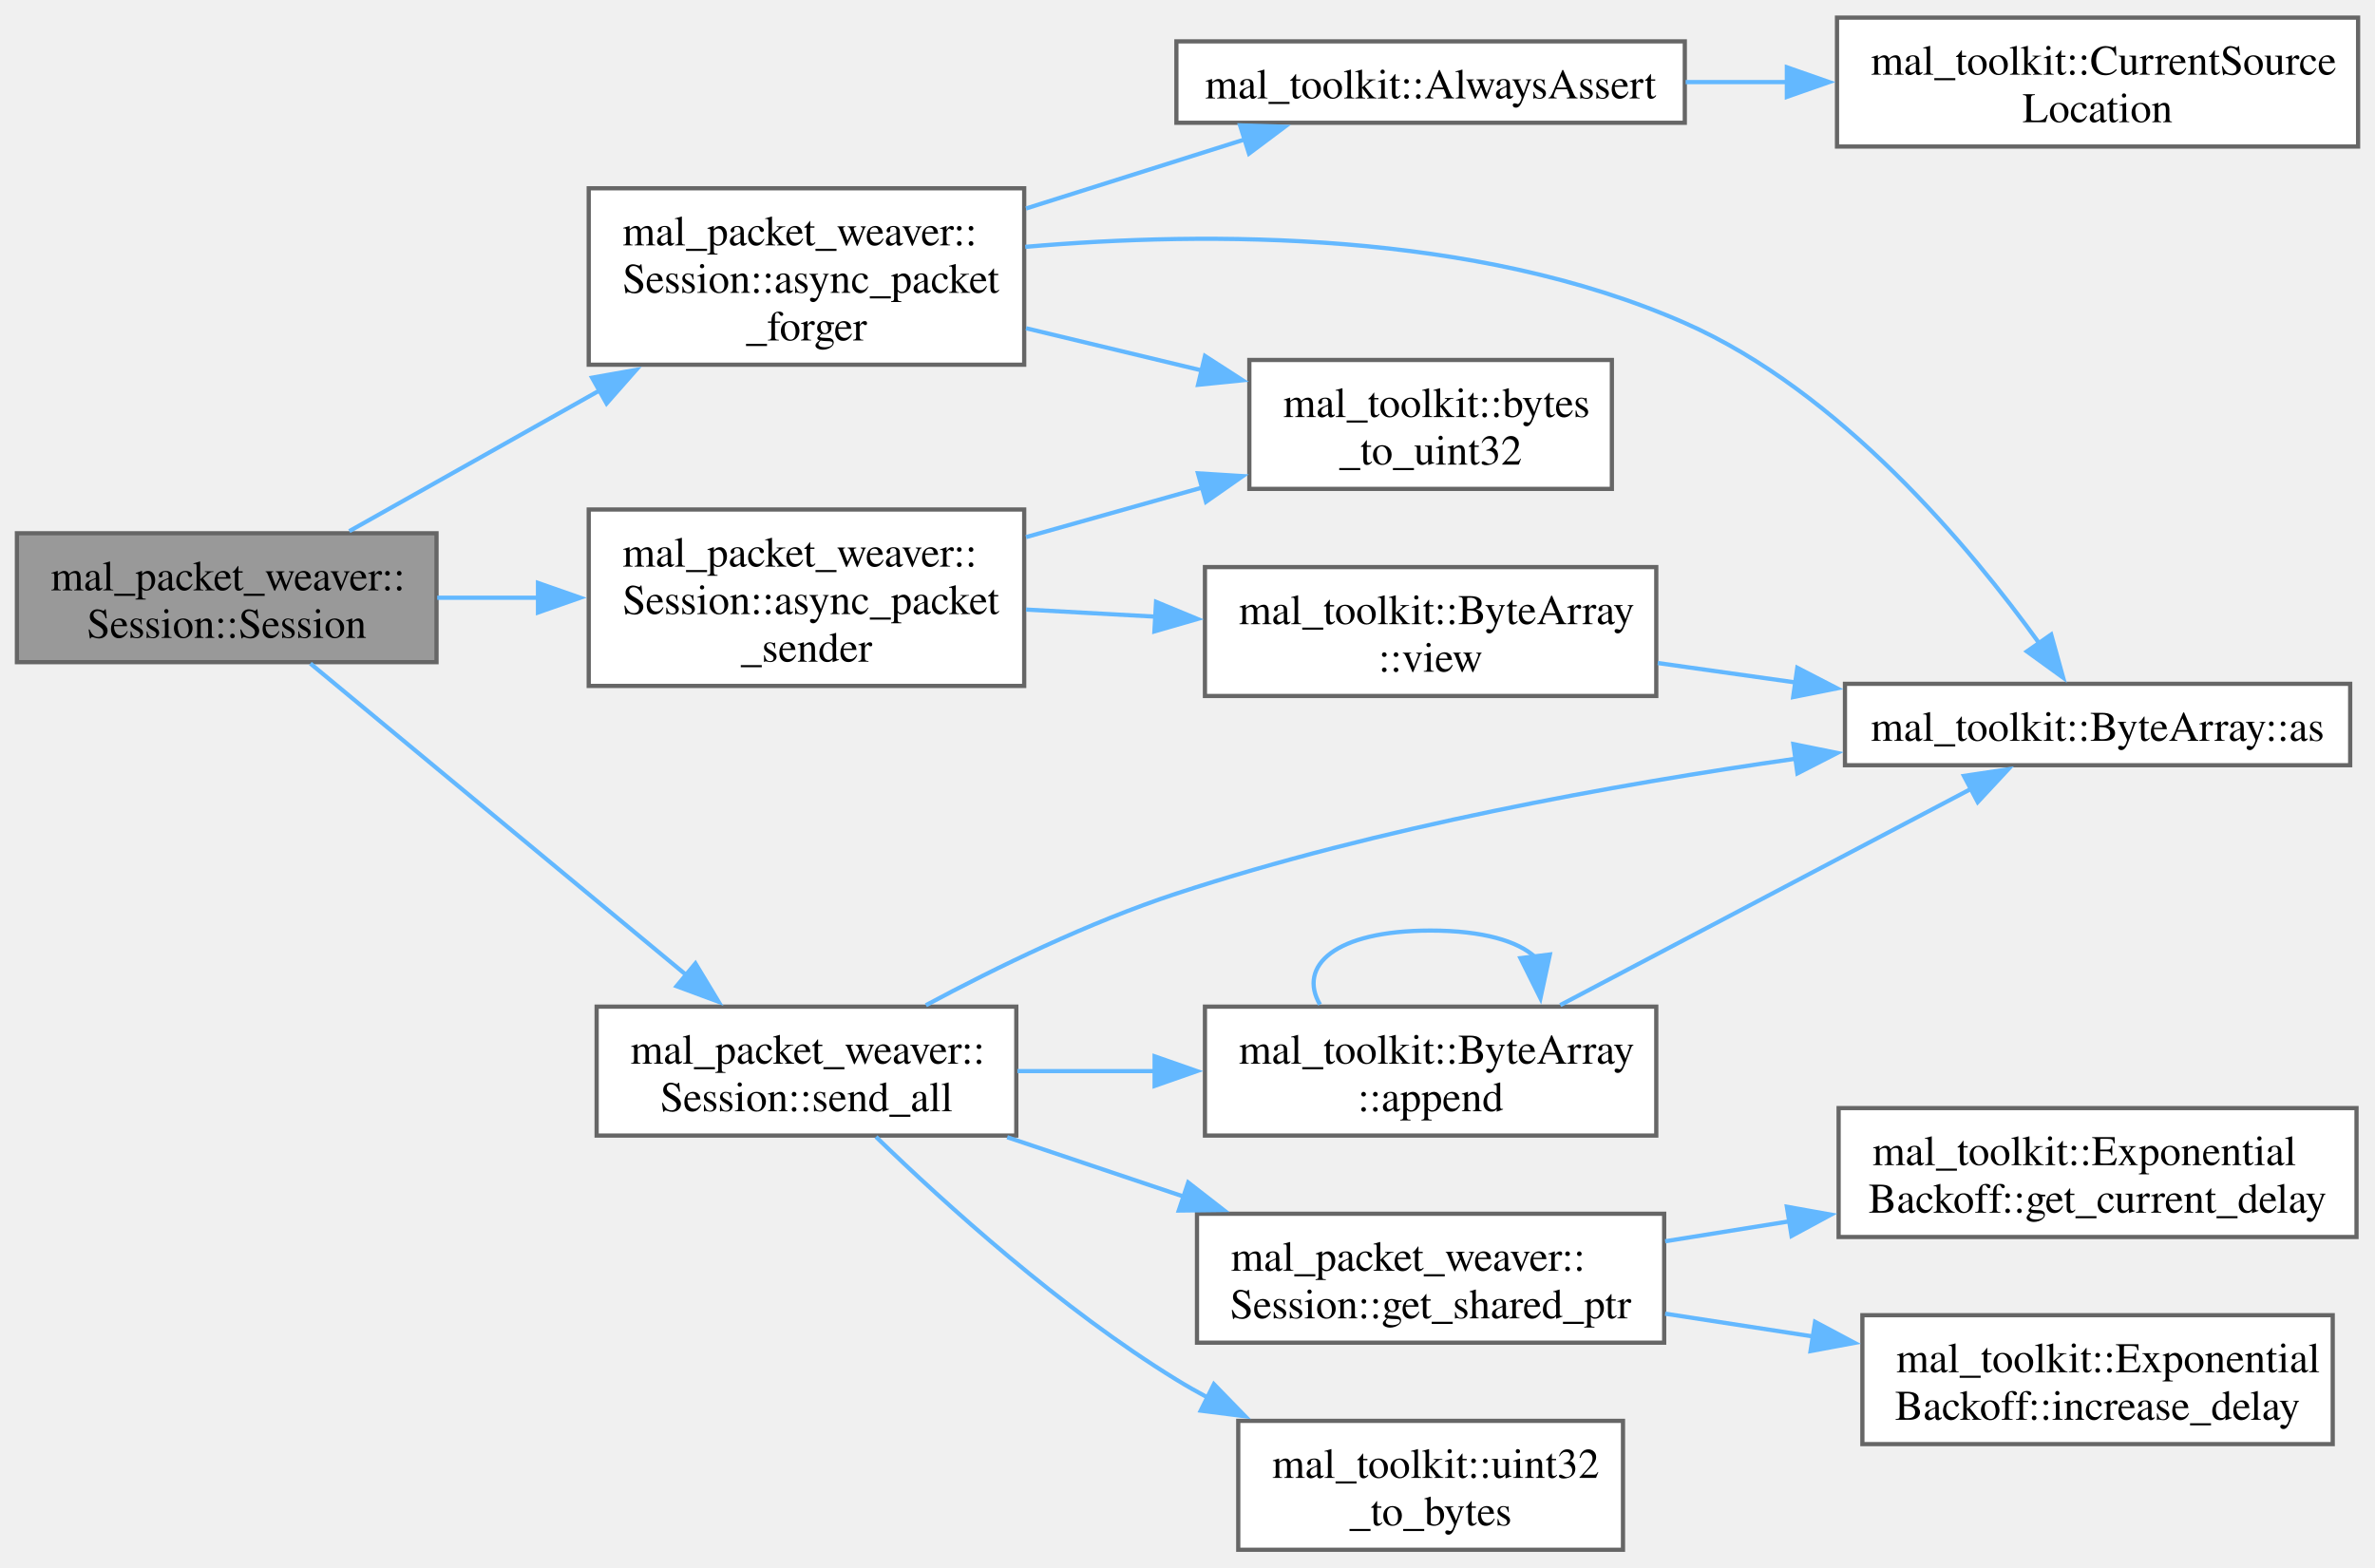
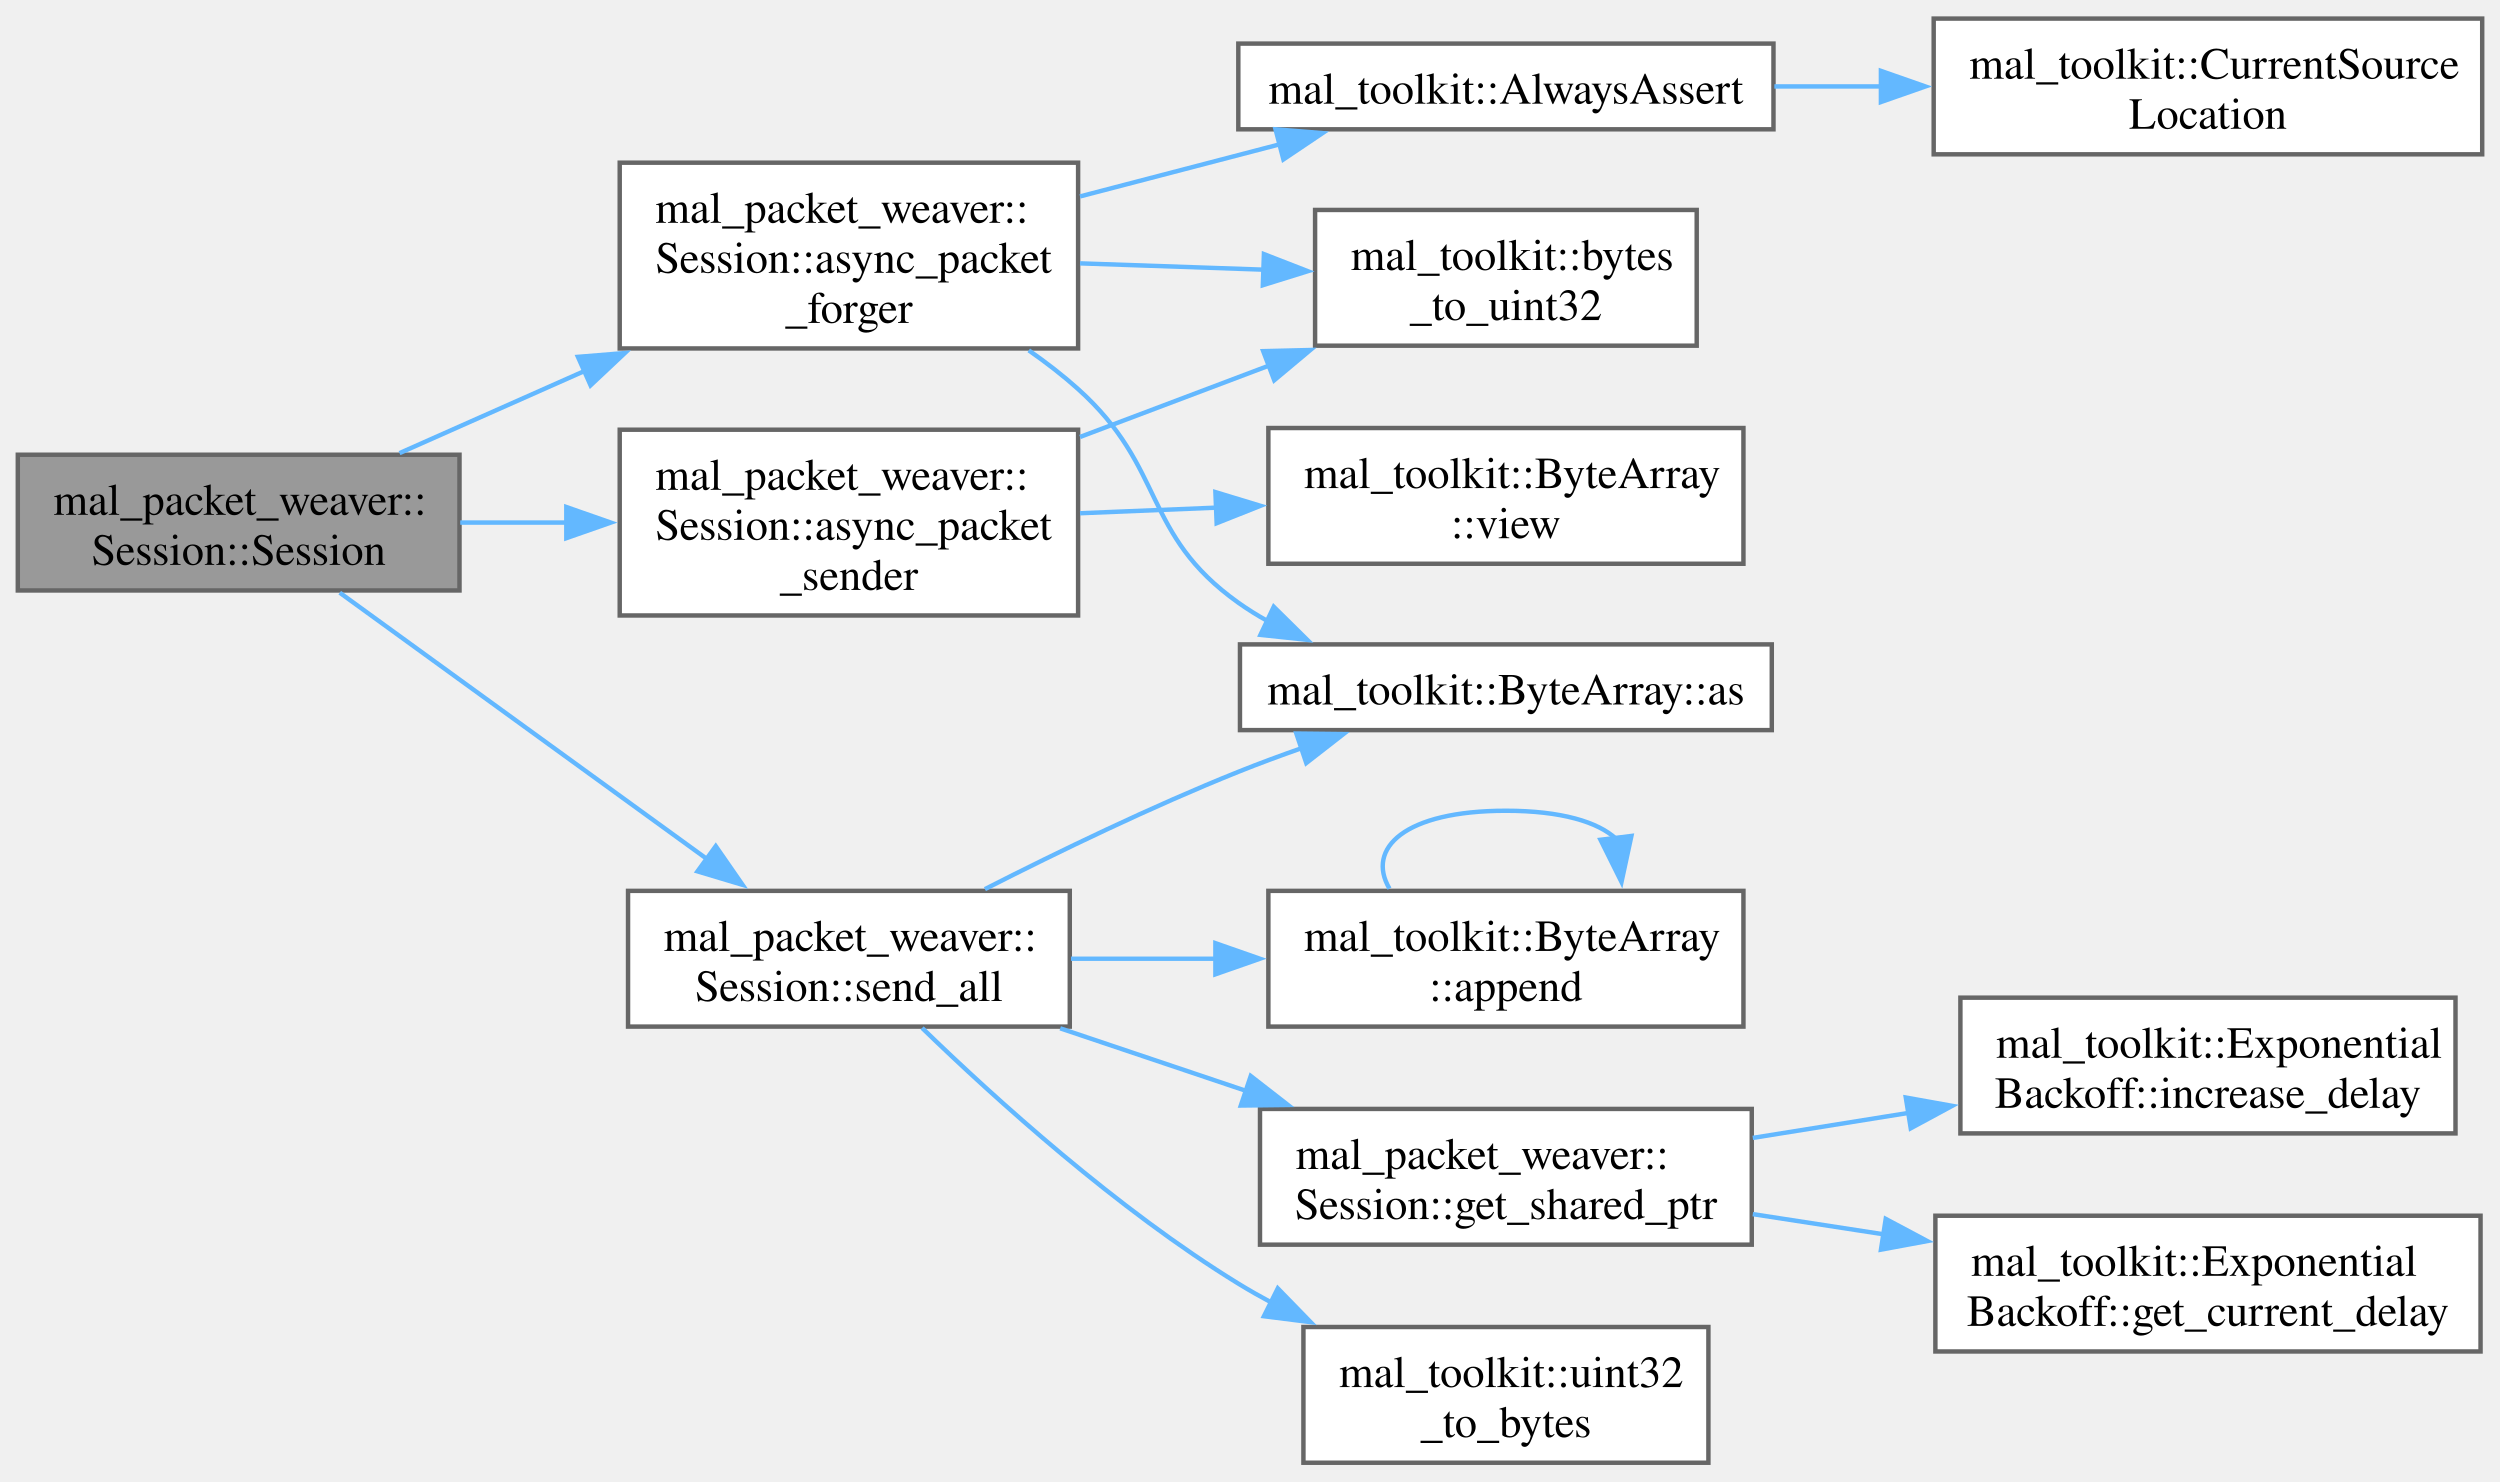
- <svg xmlns="http://www.w3.org/2000/svg" xmlns:xlink="http://www.w3.org/1999/xlink" width="562pt" height="371pt" viewBox="0.00 0.00 561.75 370.50">
-   <g id="graph0" class="graph" transform="scale(1 1) rotate(0) translate(4 366.5)">
+ <svg xmlns="http://www.w3.org/2000/svg" xmlns:xlink="http://www.w3.org/1999/xlink" width="562pt" height="333pt" viewBox="0.00 0.00 561.75 332.50">
+   <g id="graph0" class="graph" transform="scale(1 1) rotate(0) translate(4 328.5)">
    <g id="Node000001" class="node">
      <g id="a_Node000001">
        <a xlink:title="Constructor for the Session class.">
-           <polygon fill="#999999" stroke="#666666" points="99.25,-240.5 0,-240.5 0,-210 99.25,-210 99.25,-240.5" />
-           <text text-anchor="start" x="8" y="-227" font-family="Times,serif" font-size="10.00">mal_packet_weaver::</text>
-           <text text-anchor="middle" x="49.62" y="-215.75" font-family="Times,serif" font-size="10.00">Session::Session</text>
+           <polygon fill="#999999" stroke="#666666" points="99.25,-226.5 0,-226.5 0,-196 99.25,-196 99.25,-226.5" />
+           <text text-anchor="start" x="8" y="-213" font-family="Times,serif" font-size="10.00">mal_packet_weaver::</text>
+           <text text-anchor="middle" x="49.62" y="-201.75" font-family="Times,serif" font-size="10.00">Session::Session</text>
        </a>
      </g>
    </g>
    <g id="Node000002" class="node">
      <g id="a_Node000002">
        <a xlink:href="../../d8/d39/classmal__packet__weaver_1_1_session.html#ab8d02d6502bb180c3b0f383b3fddc6ca" target="_top" xlink:title="Asynchronously forges new packets from the buffer.">
-           <polygon fill="white" stroke="#666666" points="238.25,-322.12 135.25,-322.12 135.25,-280.38 238.25,-280.38 238.25,-322.12" />
-           <text text-anchor="start" x="143.25" y="-308.62" font-family="Times,serif" font-size="10.00">mal_packet_weaver::</text>
-           <text text-anchor="start" x="143.25" y="-297.38" font-family="Times,serif" font-size="10.00">Session::async_packet</text>
-           <text text-anchor="middle" x="186.75" y="-286.12" font-family="Times,serif" font-size="10.00">_forger</text>
+           <polygon fill="white" stroke="#666666" points="238.25,-292.12 135.25,-292.12 135.25,-250.38 238.25,-250.38 238.25,-292.12" />
+           <text text-anchor="start" x="143.25" y="-278.62" font-family="Times,serif" font-size="10.00">mal_packet_weaver::</text>
+           <text text-anchor="start" x="143.25" y="-267.38" font-family="Times,serif" font-size="10.00">Session::async_packet</text>
+           <text text-anchor="middle" x="186.75" y="-256.12" font-family="Times,serif" font-size="10.00">_forger</text>
        </a>
      </g>
    </g>
    <g id="edge1_Node000001_Node000002" class="edge">
      <g id="a_edge1_Node000001_Node000002">
        <a xlink:title=" ">
-           <path fill="none" stroke="#63b8ff" d="M78.62,-241C95.75,-250.63 118.12,-263.21 137.98,-274.38" />
-           <polygon fill="#63b8ff" stroke="#63b8ff" points="136.04,-277.31 146.47,-279.16 139.47,-271.21 136.04,-277.31" />
+           <path fill="none" stroke="#63b8ff" d="M85.77,-226.86C98.55,-232.53 113.35,-239.1 127.58,-245.42" />
+           <polygon fill="#63b8ff" stroke="#63b8ff" points="125.86,-248.49 136.42,-249.35 128.7,-242.09 125.86,-248.49" />
        </a>
      </g>
    </g>
    <g id="Node000007" class="node">
      <g id="a_Node000007">
        <a xlink:href="../../d8/d39/classmal__packet__weaver_1_1_session.html#a95349691831542cec27090d0ab21ca88" target="_top" xlink:title="Asynchronously receives and processes incoming packets from the network.">
-           <polygon fill="white" stroke="#666666" points="238.25,-246.12 135.25,-246.12 135.25,-204.38 238.25,-204.38 238.25,-246.12" />
-           <text text-anchor="start" x="143.25" y="-232.62" font-family="Times,serif" font-size="10.00">mal_packet_weaver::</text>
-           <text text-anchor="start" x="143.25" y="-221.38" font-family="Times,serif" font-size="10.00">Session::async_packet</text>
-           <text text-anchor="middle" x="186.75" y="-210.12" font-family="Times,serif" font-size="10.00">_sender</text>
+           <polygon fill="white" stroke="#666666" points="238.25,-232.12 135.25,-232.12 135.25,-190.38 238.25,-190.38 238.25,-232.12" />
+           <text text-anchor="start" x="143.25" y="-218.62" font-family="Times,serif" font-size="10.00">mal_packet_weaver::</text>
+           <text text-anchor="start" x="143.25" y="-207.38" font-family="Times,serif" font-size="10.00">Session::async_packet</text>
+           <text text-anchor="middle" x="186.75" y="-196.12" font-family="Times,serif" font-size="10.00">_sender</text>
        </a>
      </g>
    </g>
    <g id="edge6_Node000001_Node000007" class="edge">
      <g id="a_edge6_Node000001_Node000007">
        <a xlink:title=" ">
-           <path fill="none" stroke="#63b8ff" d="M99.41,-225.25C107.22,-225.25 115.39,-225.25 123.46,-225.25" />
-           <polygon fill="#63b8ff" stroke="#63b8ff" points="123.25,-228.75 133.25,-225.25 123.25,-221.75 123.25,-228.75" />
+           <path fill="none" stroke="#63b8ff" d="M99.41,-211.25C107.22,-211.25 115.39,-211.25 123.46,-211.25" />
+           <polygon fill="#63b8ff" stroke="#63b8ff" points="123.25,-214.75 133.25,-211.25 123.25,-207.75 123.25,-214.75" />
        </a>
      </g>
    </g>
    <g id="Node000009" class="node">
      <g id="a_Node000009">
        <a xlink:href="../../d8/d39/classmal__packet__weaver_1_1_session.html#a71ede34f71a6dc30d56d99015997caa3" target="_top" xlink:title="Asynchronously sends all packets in the queue through the network.">
          <polygon fill="white" stroke="#666666" points="236.38,-128.5 137.12,-128.5 137.12,-98 236.38,-98 236.38,-128.5" />
          <text text-anchor="start" x="145.12" y="-115" font-family="Times,serif" font-size="10.00">mal_packet_weaver::</text>
          <text text-anchor="middle" x="186.75" y="-103.75" font-family="Times,serif" font-size="10.00">Session::send_all</text>
        </a>
      </g>
    </g>
-     <g id="edge10_Node000001_Node000009" class="edge">
-       <g id="a_edge10_Node000001_Node000009">
-         <a xlink:title=" ">
-           <path fill="none" stroke="#63b8ff" d="M69.41,-209.68C92.51,-190.54 131.88,-157.9 158.35,-135.96" />
-           <polygon fill="#63b8ff" stroke="#63b8ff" points="160.49,-138.73 165.96,-129.66 156.02,-133.34 160.49,-138.73" />
+     <g id="edge9_Node000001_Node000009" class="edge">
+       <g id="a_edge9_Node000001_Node000009">
+         <a xlink:title=" ">
+           <path fill="none" stroke="#63b8ff" d="M72.34,-195.5C94.69,-179.29 129.74,-153.87 154.96,-135.58" />
+           <polygon fill="#63b8ff" stroke="#63b8ff" points="156.83,-138.55 162.87,-129.84 152.72,-132.88 156.83,-138.55" />
        </a>
      </g>
    </g>
    <g id="Node000003" class="node">
      <g id="a_Node000003">
        <a xlink:href="../../df/df5/namespacemal__toolkit.html#a8405b24c94e717d8a57da64b1483a4a9" target="_top" xlink:title="Always asserts a condition with customizable behavior.">
-           <polygon fill="white" stroke="#666666" points="394.5,-356.88 274.25,-356.88 274.25,-337.62 394.5,-337.62 394.5,-356.88" />
-           <text text-anchor="middle" x="334.38" y="-343.38" font-family="Times,serif" font-size="10.00">mal_toolkit::AlwaysAssert</text>
+           <polygon fill="white" stroke="#666666" points="394.5,-318.88 274.25,-318.88 274.25,-299.62 394.5,-299.62 394.5,-318.88" />
+           <text text-anchor="middle" x="334.38" y="-305.38" font-family="Times,serif" font-size="10.00">mal_toolkit::AlwaysAssert</text>
        </a>
      </g>
    </g>
    <g id="edge2_Node000002_Node000003" class="edge">
      <g id="a_edge2_Node000002_Node000003">
        <a xlink:title=" ">
-           <path fill="none" stroke="#63b8ff" d="M238.68,-317.34C255.61,-322.69 274.28,-328.58 290.53,-333.72" />
-           <polygon fill="#63b8ff" stroke="#63b8ff" points="289.31,-337 299.9,-336.68 291.42,-330.33 289.31,-337" />
+           <path fill="none" stroke="#63b8ff" d="M238.68,-284.54C253.32,-288.36 269.26,-292.52 283.82,-296.32" />
+           <polygon fill="#63b8ff" stroke="#63b8ff" points="282.61,-299.62 293.17,-298.76 284.38,-292.85 282.61,-299.62" />
        </a>
      </g>
    </g>
    <g id="Node000005" class="node">
      <g id="a_Node000005">
        <a xlink:href="../../d8/d99/structmal__toolkit_1_1_byte_array.html#ab23437254557962a474e4ba7c5e25fe4" target="_top" xlink:title="Convert the ByteArray to a typed pointer.">
-           <polygon fill="white" stroke="#666666" points="551.88,-204.88 432.38,-204.88 432.38,-185.62 551.88,-185.62 551.88,-204.88" />
-           <text text-anchor="middle" x="492.12" y="-191.38" font-family="Times,serif" font-size="10.00">mal_toolkit::ByteArray::as</text>
+           <polygon fill="white" stroke="#666666" points="394.12,-183.88 274.62,-183.88 274.62,-164.62 394.12,-164.62 394.12,-183.88" />
+           <text text-anchor="middle" x="334.38" y="-170.38" font-family="Times,serif" font-size="10.00">mal_toolkit::ByteArray::as</text>
        </a>
      </g>
    </g>
    <g id="edge4_Node000002_Node000005" class="edge">
      <g id="a_edge4_Node000002_Node000005">
        <a xlink:title=" ">
-           <path fill="none" stroke="#63b8ff" d="M238.5,-308.26C281.82,-312.03 344.83,-312.14 394.5,-290.25 431.28,-274.04 462,-237.16 478.37,-214.42" />
-           <polygon fill="#63b8ff" stroke="#63b8ff" points="481.16,-216.54 483.99,-206.33 475.41,-212.54 481.16,-216.54" />
+           <path fill="none" stroke="#63b8ff" d="M227.16,-249.95C231.06,-247.23 234.84,-244.32 238.25,-241.25 258.09,-223.43 252.53,-208.73 274.25,-193.25 276.32,-191.78 278.51,-190.41 280.78,-189.15" />
+           <polygon fill="#63b8ff" stroke="#63b8ff" points="282.21,-192.34 289.75,-184.9 279.22,-186.02 282.21,-192.34" />
        </a>
      </g>
    </g>
    <g id="Node000006" class="node">
      <g id="a_Node000006">
        <a xlink:href="../../df/df5/namespacemal__toolkit.html#a5c77c699bb81839f37c2b5d956d8e2df" target="_top" xlink:title="Convert a byte array to a uint32_t value using little-endian byte order.">
          <polygon fill="white" stroke="#666666" points="377.25,-281.5 291.5,-281.5 291.5,-251 377.25,-251 377.25,-281.5" />
          <text text-anchor="start" x="299.5" y="-268" font-family="Times,serif" font-size="10.00">mal_toolkit::bytes</text>
          <text text-anchor="middle" x="334.38" y="-256.75" font-family="Times,serif" font-size="10.00">_to_uint32</text>
        </a>
      </g>
    </g>
    <g id="edge5_Node000002_Node000006" class="edge">
      <g id="a_edge5_Node000002_Node000006">
        <a xlink:title=" ">
-           <path fill="none" stroke="#63b8ff" d="M238.68,-289.01C252.14,-285.77 266.69,-282.28 280.26,-279.02" />
-           <polygon fill="#63b8ff" stroke="#63b8ff" points="281.01,-282.44 289.91,-276.7 279.37,-275.63 281.01,-282.44" />
+           <path fill="none" stroke="#63b8ff" d="M238.68,-269.5C252.14,-269.04 266.69,-268.54 280.26,-268.07" />
+           <polygon fill="#63b8ff" stroke="#63b8ff" points="280,-271.58 289.87,-267.74 279.76,-264.59 280,-271.58" />
        </a>
      </g>
    </g>
    <g id="Node000004" class="node">
      <g id="a_Node000004">
        <a xlink:href="../../df/df5/namespacemal__toolkit.html#a27bf9441da264c7f90650042e9e30f40" target="_top" xlink:title="Returns an empty string representing the current source location.">
-           <polygon fill="white" stroke="#666666" points="553.75,-362.5 430.5,-362.5 430.5,-332 553.75,-332 553.75,-362.5" />
-           <text text-anchor="start" x="438.5" y="-349" font-family="Times,serif" font-size="10.00">mal_toolkit::CurrentSource</text>
-           <text text-anchor="middle" x="492.12" y="-337.75" font-family="Times,serif" font-size="10.00">Location</text>
+           <polygon fill="white" stroke="#666666" points="553.75,-324.5 430.5,-324.5 430.5,-294 553.75,-294 553.75,-324.5" />
+           <text text-anchor="start" x="438.5" y="-311" font-family="Times,serif" font-size="10.00">mal_toolkit::CurrentSource</text>
+           <text text-anchor="middle" x="492.12" y="-299.75" font-family="Times,serif" font-size="10.00">Location</text>
        </a>
      </g>
    </g>
    <g id="edge3_Node000003_Node000004" class="edge">
      <g id="a_edge3_Node000003_Node000004">
        <a xlink:title=" ">
-           <path fill="none" stroke="#63b8ff" d="M394.7,-347.25C402.59,-347.25 410.75,-347.25 418.82,-347.25" />
-           <polygon fill="#63b8ff" stroke="#63b8ff" points="418.64,-350.75 428.64,-347.25 418.64,-343.75 418.64,-350.75" />
+           <path fill="none" stroke="#63b8ff" d="M394.7,-309.25C402.59,-309.25 410.75,-309.25 418.82,-309.25" />
+           <polygon fill="#63b8ff" stroke="#63b8ff" points="418.64,-312.75 428.64,-309.25 418.64,-305.75 418.64,-312.75" />
        </a>
      </g>
    </g>
    <g id="edge7_Node000007_Node000006" class="edge">
      <g id="a_edge7_Node000007_Node000006">
        <a xlink:title=" ">
-           <path fill="none" stroke="#63b8ff" d="M238.68,-239.59C252.27,-243.42 266.99,-247.56 280.67,-251.41" />
-           <polygon fill="#63b8ff" stroke="#63b8ff" points="279.35,-254.68 289.93,-254.02 281.25,-247.94 279.35,-254.68" />
+           <path fill="none" stroke="#63b8ff" d="M238.68,-230.49C252.54,-235.72 267.56,-241.39 281.47,-246.65" />
+           <polygon fill="#63b8ff" stroke="#63b8ff" points="279.84,-249.77 290.44,-250.03 282.32,-243.23 279.84,-249.77" />
        </a>
      </g>
    </g>
    <g id="Node000008" class="node">
      <g id="a_Node000008">
        <a xlink:href="../../d8/d99/structmal__toolkit_1_1_byte_array.html#a33b603234734c1cdddee3fb854988181" target="_top" xlink:title="Create a ByteView of a subsequence of the byte array.">
          <polygon fill="white" stroke="#666666" points="387.75,-232.5 281,-232.5 281,-202 387.75,-202 387.75,-232.5" />
          <text text-anchor="start" x="289" y="-219" font-family="Times,serif" font-size="10.00">mal_toolkit::ByteArray</text>
          <text text-anchor="middle" x="334.38" y="-207.75" font-family="Times,serif" font-size="10.00">::view</text>
        </a>
      </g>
    </g>
    <g id="edge8_Node000007_Node000008" class="edge">
      <g id="a_edge8_Node000007_Node000008">
        <a xlink:title=" ">
-           <path fill="none" stroke="#63b8ff" d="M238.68,-222.45C248.57,-221.91 259.06,-221.33 269.31,-220.77" />
-           <polygon fill="#63b8ff" stroke="#63b8ff" points="269.44,-224.27 279.23,-220.22 269.05,-217.28 269.44,-224.27" />
-         </a>
-       </g>
-     </g>
-     <g id="edge9_Node000008_Node000005" class="edge">
-       <g id="a_edge9_Node000008_Node000005">
-         <a xlink:title=" ">
-           <path fill="none" stroke="#63b8ff" d="M388.1,-209.8C398.58,-208.32 409.74,-206.75 420.71,-205.2" />
-           <polygon fill="#63b8ff" stroke="#63b8ff" points="421.11,-208.67 430.52,-203.81 420.13,-201.74 421.11,-208.67" />
-         </a>
-       </g>
-     </g>
-     <g id="edge14_Node000009_Node000005" class="edge">
-       <g id="a_edge14_Node000009_Node000005">
-         <a xlink:title=" ">
-           <path fill="none" stroke="#63b8ff" d="M215,-128.84C231.65,-137.76 253.63,-148.48 274.25,-155.25 322,-170.93 377.81,-181.04 420.85,-187.18" />
-           <polygon fill="#63b8ff" stroke="#63b8ff" points="420.18,-190.62 430.57,-188.52 421.14,-183.69 420.18,-190.62" />
+           <path fill="none" stroke="#63b8ff" d="M238.68,-213.35C248.57,-213.76 259.06,-214.19 269.31,-214.61" />
+           <polygon fill="#63b8ff" stroke="#63b8ff" points="269.1,-218.1 279.23,-215.02 269.38,-211.11 269.1,-218.1" />
+         </a>
+       </g>
+     </g>
+     <g id="edge12_Node000009_Node000005" class="edge">
+       <g id="a_edge12_Node000009_Node000005">
+         <a xlink:title=" ">
+           <path fill="none" stroke="#63b8ff" d="M217.31,-128.89C233.81,-137.29 254.88,-147.48 274.25,-155.25 278.88,-157.11 283.76,-158.91 288.66,-160.63" />
+           <polygon fill="#63b8ff" stroke="#63b8ff" points="287.29,-163.85 297.88,-163.73 289.52,-157.22 287.29,-163.85" />
        </a>
      </g>
    </g>
    <g id="Node000010" class="node">
      <g id="a_Node000010">
        <a xlink:href="../../d8/d99/structmal__toolkit_1_1_byte_array.html#aeee7ab5aa07bb08377a74f42375b59c8" target="_top" xlink:title="Append multiple data sources to the byte array.">
          <polygon fill="white" stroke="#666666" points="387.75,-128.5 281,-128.5 281,-98 387.75,-98 387.75,-128.5" />
          <text text-anchor="start" x="289" y="-115" font-family="Times,serif" font-size="10.00">mal_toolkit::ByteArray</text>
          <text text-anchor="middle" x="334.38" y="-103.75" font-family="Times,serif" font-size="10.00">::append</text>
        </a>
      </g>
    </g>
-     <g id="edge11_Node000009_Node000010" class="edge">
-       <g id="a_edge11_Node000009_Node000010">
+     <g id="edge10_Node000009_Node000010" class="edge">
+       <g id="a_edge10_Node000009_Node000010">
        <a xlink:title=" ">
          <path fill="none" stroke="#63b8ff" d="M236.65,-113.25C247.13,-113.25 258.36,-113.25 269.33,-113.25" />
          <polygon fill="#63b8ff" stroke="#63b8ff" points="269.1,-116.75 279.1,-113.25 269.1,-109.75 269.1,-116.75" />
        </a>
      </g>
    </g>
    <g id="Node000011" class="node">
      <g id="a_Node000011">
        <a xlink:href="../../d8/d39/classmal__packet__weaver_1_1_session.html#a44aae33be31d6dd7db9feb4142b3239e" target="_top" xlink:title="Retrieves a shared pointer to the current session.">
          <polygon fill="white" stroke="#666666" points="389.62,-79.5 279.12,-79.5 279.12,-49 389.62,-49 389.62,-79.5" />
          <text text-anchor="start" x="287.12" y="-66" font-family="Times,serif" font-size="10.00">mal_packet_weaver::</text>
          <text text-anchor="middle" x="334.38" y="-54.75" font-family="Times,serif" font-size="10.00">Session::get_shared_ptr</text>
        </a>
      </g>
    </g>
-     <g id="edge15_Node000009_Node000011" class="edge">
-       <g id="a_edge15_Node000009_Node000011">
+     <g id="edge13_Node000009_Node000011" class="edge">
+       <g id="a_edge13_Node000009_Node000011">
        <a xlink:title=" ">
          <path fill="none" stroke="#63b8ff" d="M234.23,-97.61C247.49,-93.15 262.11,-88.23 275.95,-83.57" />
          <polygon fill="#63b8ff" stroke="#63b8ff" points="277.04,-86.9 285.41,-80.39 274.81,-80.26 277.04,-86.9" />
        </a>
      </g>
    </g>
    <g id="Node000014" class="node">
      <g id="a_Node000014">
        <a xlink:href="../../df/df5/namespacemal__toolkit.html#a205f8d4452e595ed3943f0d083c6033f" target="_top" xlink:title="Convert a uint32_t value to a ByteArray using little-endian byte order.">
          <polygon fill="white" stroke="#666666" points="379.88,-30.5 288.88,-30.5 288.88,0 379.88,0 379.88,-30.5" />
          <text text-anchor="start" x="296.88" y="-17" font-family="Times,serif" font-size="10.00">mal_toolkit::uint32</text>
          <text text-anchor="middle" x="334.38" y="-5.75" font-family="Times,serif" font-size="10.00">_to_bytes</text>
        </a>
      </g>
    </g>
-     <g id="edge18_Node000009_Node000014" class="edge">
-       <g id="a_edge18_Node000009_Node000014">
+     <g id="edge16_Node000009_Node000014" class="edge">
+       <g id="a_edge16_Node000009_Node000014">
        <a xlink:title=" ">
          <path fill="none" stroke="#63b8ff" d="M203.2,-97.69C219.69,-81.71 247.12,-56.9 274.25,-40.25 276.66,-38.77 279.17,-37.34 281.75,-35.96" />
          <polygon fill="#63b8ff" stroke="#63b8ff" points="283.12,-39.18 290.51,-31.59 280,-32.92 283.12,-39.18" />
        </a>
      </g>
    </g>
-     <g id="edge13_Node000010_Node000005" class="edge">
-       <g id="a_edge13_Node000010_Node000005">
-         <a xlink:title=" ">
-           <path fill="none" stroke="#63b8ff" d="M365.04,-128.87C393.05,-143.62 434.8,-165.6 462.48,-180.17" />
-           <polygon fill="#63b8ff" stroke="#63b8ff" points="460.52,-183.09 471,-184.66 463.78,-176.9 460.52,-183.09" />
-         </a>
-       </g>
-     </g>
-     <g id="edge12_Node000010_Node000010" class="edge">
-       <g id="a_edge12_Node000010_Node000010">
+     <g id="edge11_Node000010_Node000010" class="edge">
+       <g id="a_edge11_Node000010_Node000010">
        <a xlink:title=" ">
          <path fill="none" stroke="#63b8ff" d="M308.22,-128.99C302.88,-138.06 311.6,-146.5 334.38,-146.5 346.83,-146.5 355.08,-143.97 359.13,-140.2" />
          <polygon fill="#63b8ff" stroke="#63b8ff" points="362.58,-140.84 360.35,-130.49 355.63,-139.98 362.58,-140.84" />
        </a>
      </g>
    </g>
    <g id="Node000012" class="node">
      <g id="a_Node000012">
        <a xlink:href="../../d1/da7/classmal__toolkit_1_1_exponential_backoff.html#a161c6f3c2d6e611ec15e3c6511182ec8" target="_top" xlink:title="Get the current backoff delay.">
-           <polygon fill="white" stroke="#666666" points="553.38,-104.5 430.88,-104.5 430.88,-74 553.38,-74 553.38,-104.5" />
-           <text text-anchor="start" x="438.88" y="-91" font-family="Times,serif" font-size="10.00">mal_toolkit::Exponential</text>
-           <text text-anchor="middle" x="492.12" y="-79.75" font-family="Times,serif" font-size="10.00">Backoff::get_current_delay</text>
-         </a>
-       </g>
-     </g>
-     <g id="edge16_Node000011_Node000012" class="edge">
-       <g id="a_edge16_Node000011_Node000012">
-         <a xlink:title=" ">
-           <path fill="none" stroke="#63b8ff" d="M389.85,-72.99C399.41,-74.53 409.49,-76.15 419.43,-77.74" />
-           <polygon fill="#63b8ff" stroke="#63b8ff" points="418.64,-81.16 429.07,-79.29 419.75,-74.25 418.64,-81.16" />
+           <polygon fill="white" stroke="#666666" points="553.38,-55.5 430.88,-55.5 430.88,-25 553.38,-25 553.38,-55.5" />
+           <text text-anchor="start" x="438.88" y="-42" font-family="Times,serif" font-size="10.00">mal_toolkit::Exponential</text>
+           <text text-anchor="middle" x="492.12" y="-30.75" font-family="Times,serif" font-size="10.00">Backoff::get_current_delay</text>
+         </a>
+       </g>
+     </g>
+     <g id="edge14_Node000011_Node000012" class="edge">
+       <g id="a_edge14_Node000011_Node000012">
+         <a xlink:title=" ">
+           <path fill="none" stroke="#63b8ff" d="M389.85,-55.86C399.41,-54.38 409.49,-52.83 419.43,-51.3" />
+           <polygon fill="#63b8ff" stroke="#63b8ff" points="419.72,-54.79 429.07,-49.81 418.65,-47.88 419.72,-54.79" />
        </a>
      </g>
    </g>
    <g id="Node000013" class="node">
      <g id="a_Node000013">
        <a xlink:href="../../d1/da7/classmal__toolkit_1_1_exponential_backoff.html#ad9374a1e0241fcbae8c9fa4d7c3175f8" target="_top" xlink:title="Increase the backoff delay using exponential factor.">
-           <polygon fill="white" stroke="#666666" points="547.75,-55.5 436.5,-55.5 436.5,-25 547.75,-25 547.75,-55.5" />
-           <text text-anchor="start" x="444.5" y="-42" font-family="Times,serif" font-size="10.00">mal_toolkit::Exponential</text>
-           <text text-anchor="middle" x="492.12" y="-30.75" font-family="Times,serif" font-size="10.00">Backoff::increase_delay</text>
-         </a>
-       </g>
-     </g>
-     <g id="edge17_Node000011_Node000013" class="edge">
-       <g id="a_edge17_Node000011_Node000013">
-         <a xlink:title=" ">
-           <path fill="none" stroke="#63b8ff" d="M389.85,-55.86C401.22,-54.1 413.32,-52.24 425.05,-50.43" />
-           <polygon fill="#63b8ff" stroke="#63b8ff" points="425.31,-53.93 434.66,-48.95 424.24,-47.01 425.31,-53.93" />
+           <polygon fill="white" stroke="#666666" points="547.75,-104.5 436.5,-104.5 436.5,-74 547.75,-74 547.75,-104.5" />
+           <text text-anchor="start" x="444.5" y="-91" font-family="Times,serif" font-size="10.00">mal_toolkit::Exponential</text>
+           <text text-anchor="middle" x="492.12" y="-79.75" font-family="Times,serif" font-size="10.00">Backoff::increase_delay</text>
+         </a>
+       </g>
+     </g>
+     <g id="edge15_Node000011_Node000013" class="edge">
+       <g id="a_edge15_Node000011_Node000013">
+         <a xlink:title=" ">
+           <path fill="none" stroke="#63b8ff" d="M389.85,-72.99C401.22,-74.82 413.32,-76.76 425.05,-78.64" />
+           <polygon fill="#63b8ff" stroke="#63b8ff" points="424.23,-82.06 434.66,-80.19 425.34,-75.15 424.23,-82.06" />
        </a>
      </g>
    </g>
  </g>
</svg>
